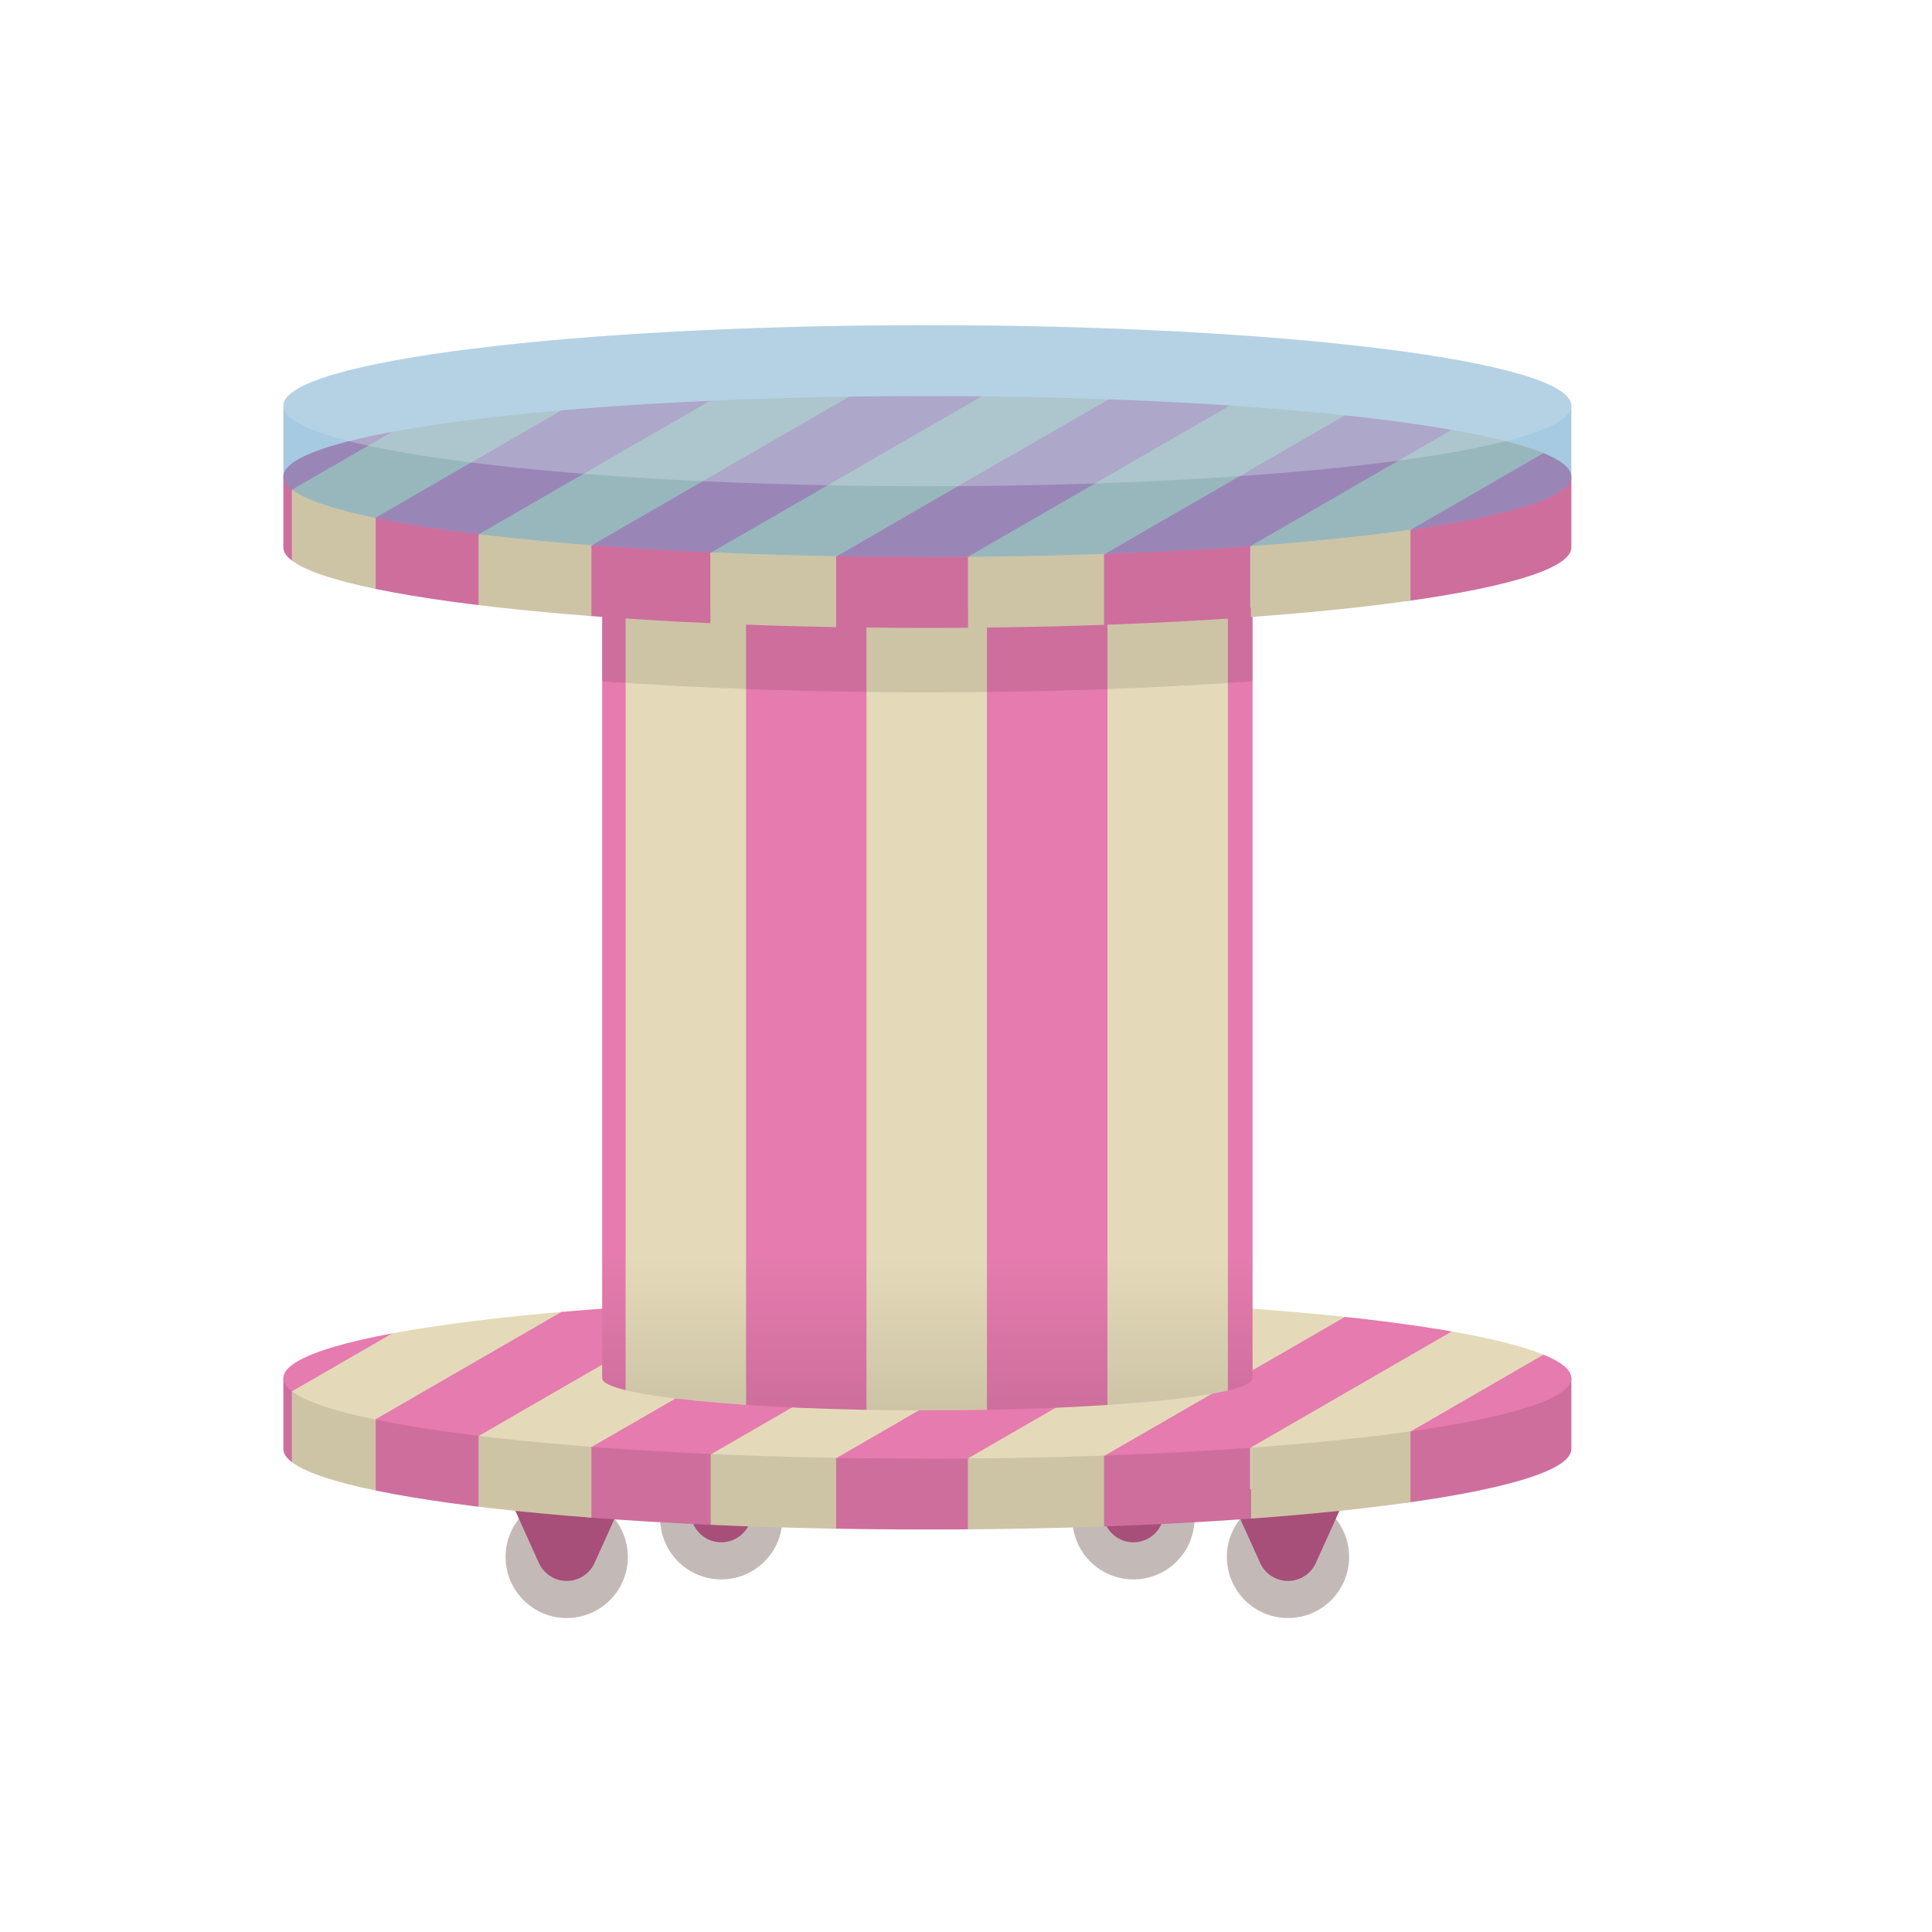
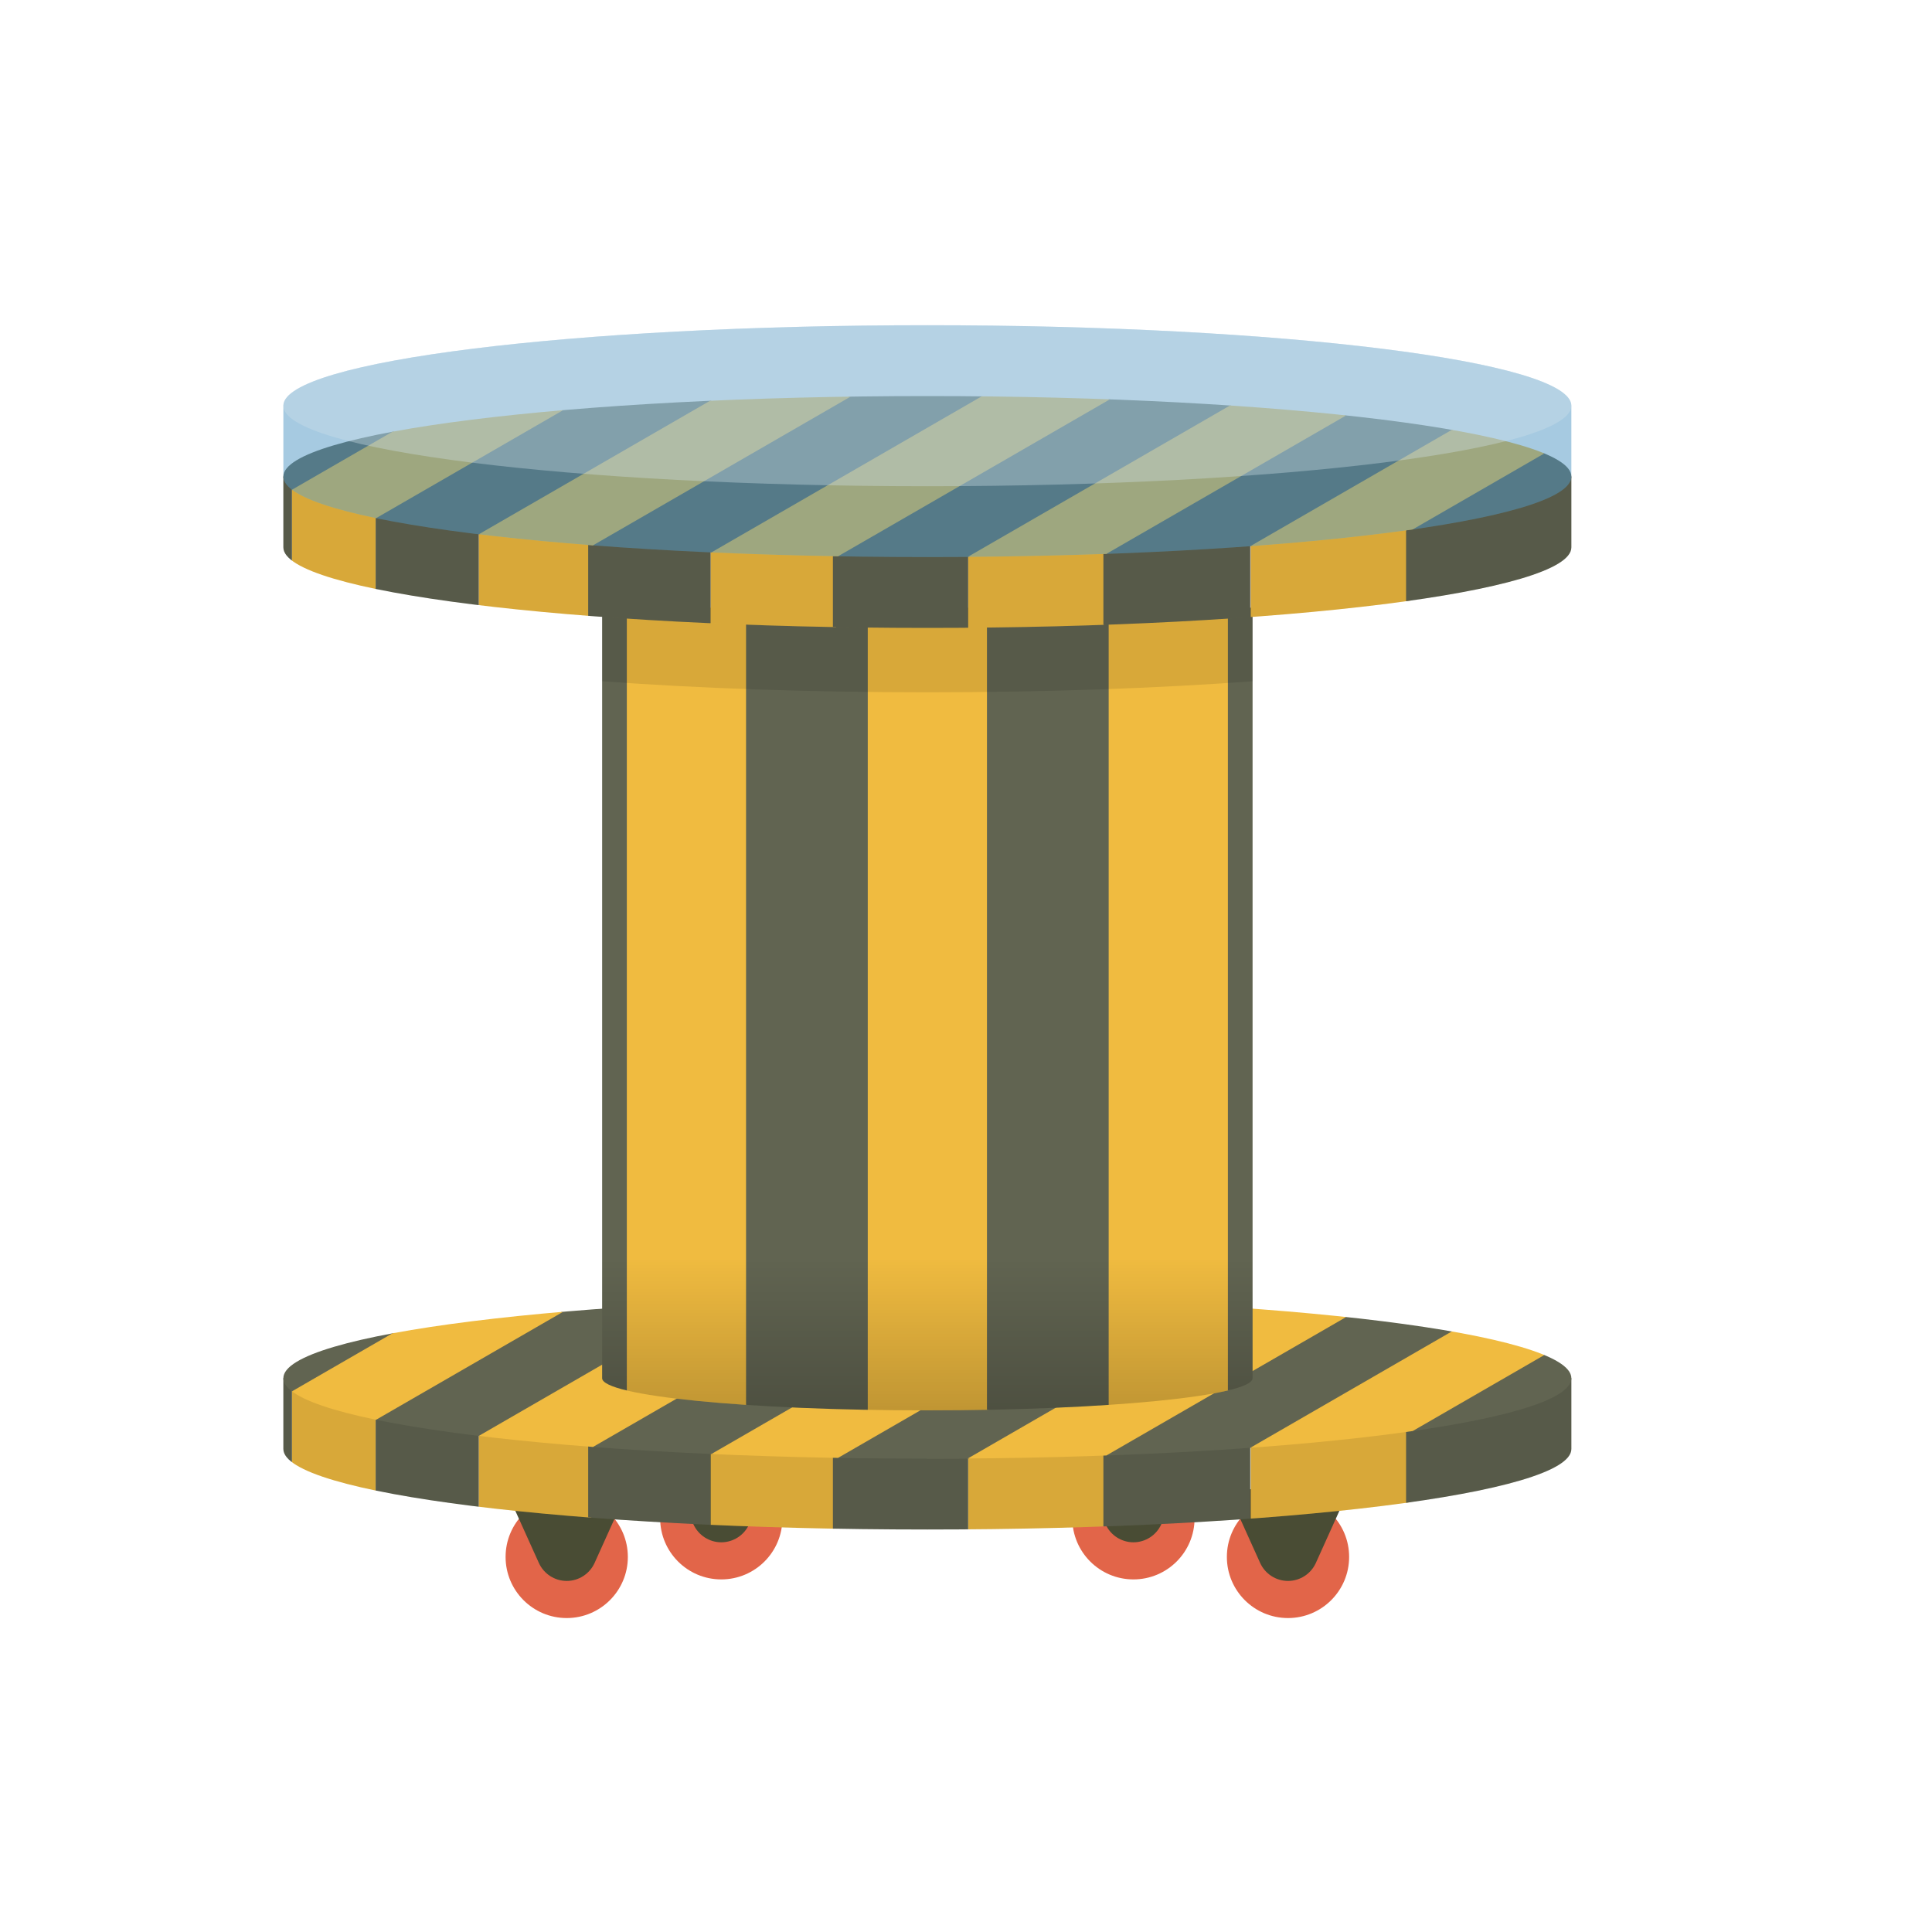
<svg xmlns="http://www.w3.org/2000/svg" width="100%" height="100%" viewBox="0 0 72 72" version="1.1" xml:space="preserve" style="fill-rule:evenodd;clip-rule:evenodd;stroke-linejoin:round;stroke-miterlimit:1.414;">
  <g>
-     <circle cx="21.12" cy="58.022" r="2.278" style="fill:#c3bab8;" />
-     <circle cx="48" cy="58.022" r="2.278" style="fill:#c3bab8;" />
-     <circle cx="26.88" cy="56.582" r="2.278" style="fill:#c3bab8;" />
-     <circle cx="42.24" cy="56.582" r="2.278" style="fill:#c3bab8;" />
-     <path d="M22.158,58.247c-0.185,0.407 -0.591,0.67 -1.038,0.67c-0.447,0 -0.853,-0.263 -1.038,-0.67c-0.601,-1.332 -1.24,-2.747 -1.24,-2.747l4.556,0c0,0 -0.639,1.415 -1.24,2.747Z" style="fill:#a74e79;" />
-     <path d="M49.038,58.247c-0.185,0.407 -0.591,0.67 -1.038,0.67c-0.447,0 -0.853,-0.263 -1.038,-0.67c-0.601,-1.332 -1.24,-2.747 -1.24,-2.747l4.556,0c0,0 -0.639,1.415 -1.24,2.747Z" style="fill:#a74e79;" />
-     <path d="M27.918,56.807c-0.185,0.407 -0.591,0.67 -1.038,0.67c-0.447,0 -0.853,-0.263 -1.038,-0.67c-0.601,-1.332 -1.24,-2.747 -1.24,-2.747l4.556,0c0,0 -0.639,1.415 -1.24,2.747Z" style="fill:#a74e79;" />
-     <path d="M43.278,56.807c-0.185,0.407 -0.591,0.67 -1.038,0.67c-0.447,0 -0.853,-0.263 -1.038,-0.67c-0.601,-1.332 -1.24,-2.747 -1.24,-2.747l4.556,0c0,0 -0.639,1.415 -1.24,2.747Z" style="fill:#a74e79;" />
+     <circle cx="21.12" cy="58.022" r="2.278" style="fill:#e26549;" />
+     <circle cx="48" cy="58.022" r="2.278" style="fill:#e26549;" />
+     <circle cx="26.88" cy="56.582" r="2.278" style="fill:#e26549;" />
+     <circle cx="42.24" cy="56.582" r="2.278" style="fill:#e26549;" />
+     <path d="M22.158,58.247c-0.185,0.407 -0.591,0.67 -1.038,0.67c-0.447,0 -0.853,-0.263 -1.038,-0.67c-0.601,-1.332 -1.24,-2.747 -1.24,-2.747l4.556,0c0,0 -0.639,1.415 -1.24,2.747Z" style="fill:#494c34;" />
+     <path d="M49.038,58.247c-0.185,0.407 -0.591,0.67 -1.038,0.67c-0.447,0 -0.853,-0.263 -1.038,-0.67c-0.601,-1.332 -1.24,-2.747 -1.24,-2.747l4.556,0c0,0 -0.639,1.415 -1.24,2.747Z" style="fill:#494c34;" />
+     <path d="M27.918,56.807c-0.185,0.407 -0.591,0.67 -1.038,0.67c-0.447,0 -0.853,-0.263 -1.038,-0.67c-0.601,-1.332 -1.24,-2.747 -1.24,-2.747l4.556,0c0,0 -0.639,1.415 -1.24,2.747Z" style="fill:#494c34;" />
+     <path d="M43.278,56.807c-0.185,0.407 -0.591,0.67 -1.038,0.67c-0.447,0 -0.853,-0.263 -1.038,-0.67c-0.601,-1.332 -1.24,-2.747 -1.24,-2.747l4.556,0c0,0 -0.639,1.415 -1.24,2.747Z" style="fill:#494c34;" />
  </g>
  <g>
    <g>
      <g>
        <clipPath id="_clip1">
          <path d="M58.56,54c0,1.656 -10.754,3 -24,3c-13.246,0 -24,-1.344 -24,-3l0,-2.64l48,0l0,2.64Z" />
        </clipPath>
        <g clip-path="url(#_clip1)">
          <g>
-             <rect x="10.88" y="50.12" width="3.12" height="7.567" style="fill:#e4dab9;" />
-             <rect x="21.92" y="50.12" width="4.56" height="7.807" style="fill:#e57bae;" />
-             <rect x="31.04" y="50.12" width="5.04" height="7.807" style="fill:#e57bae;" />
-             <rect x="41.12" y="50.12" width="5.473" height="7.807" style="fill:#e57bae;" />
-             <rect x="52.4" y="50.12" width="6.261" height="7.807" style="fill:#e57bae;" />
-             <rect x="17.84" y="50.12" width="4.2" height="7.567" style="fill:#e4dab9;" />
-             <rect x="46.611" y="50.12" width="5.955" height="7.567" style="fill:#e4dab9;" />
-             <rect x="36.08" y="50.12" width="5.064" height="7.567" style="fill:#e4dab9;" />
-             <rect x="26.48" y="50.12" width="4.68" height="7.567" style="fill:#e4dab9;" />
-             <rect x="7.76" y="50.12" width="3.12" height="7.807" style="fill:#e57bae;" />
-             <rect x="14" y="50.12" width="3.84" height="7.807" style="fill:#e57bae;" />
+             <rect x="10.88" y="50.12" width="3.12" height="7.567" style="fill:#f0bb40;" />
+             <rect x="17.84" y="50.12" width="4.2" height="7.567" style="fill:#f0bb40;" />
+             <rect x="46.611" y="50.12" width="5.955" height="7.567" style="fill:#f0bb40;" />
+             <rect x="36.08" y="50.12" width="5.064" height="7.567" style="fill:#f0bb40;" />
+             <rect x="26.48" y="50.12" width="4.68" height="7.567" style="fill:#f0bb40;" />
+             <rect x="21.92" y="50.12" width="4.56" height="7.807" style="fill:#616451;" />
+             <rect x="31.04" y="50.12" width="5.04" height="7.807" style="fill:#616451;" />
+             <rect x="41.12" y="50.12" width="5.473" height="7.807" style="fill:#616451;" />
+             <rect x="52.4" y="50.12" width="6.261" height="7.807" style="fill:#616451;" />
+             <rect x="7.76" y="50.12" width="3.12" height="7.807" style="fill:#616451;" />
+             <rect x="14" y="50.12" width="3.84" height="7.807" style="fill:#616451;" />
          </g>
        </g>
      </g>
      <path d="M58.56,54c0,1.656 -10.754,3 -24,3c-13.246,0 -24,-1.344 -24,-3l0,-2.64l48,0l0,2.64Z" style="fill-opacity:0.102;" />
      <g>
        <clipPath id="_clip2">
          <path d="M34.56,48.36c13.246,0 24,1.344 24,3c0,1.656 -10.754,3 -24,3c-13.246,0 -24,-1.344 -24,-3c0,-1.656 10.754,-3 24,-3Z" />
        </clipPath>
        <g clip-path="url(#_clip2)">
          <g>
            <g>
-               <path d="M31.598,39.919l-1.242,-2.152l-26.189,15.12l1.243,2.152l26.188,-15.12Z" style="fill:#e57bae;" />
-               <path d="M32.828,42.049l-1.242,-2.152l-26.189,15.12l1.243,2.152l26.188,-15.12Z" style="fill:#e4dab9;" />
-               <path d="M34.058,44.179l-1.243,-2.152l-26.188,15.12l1.242,2.152l26.189,-15.12Z" style="fill:#e57bae;" />
-               <path d="M35.288,46.309l-1.243,-2.152l-26.188,15.12l1.242,2.152l26.189,-15.12Z" style="fill:#e4dab9;" />
-               <path d="M36.518,48.439l-1.243,-2.152l-26.189,15.12l1.243,2.152l26.189,-15.12Z" style="fill:#e57bae;" />
-               <path d="M37.747,50.569l-1.242,-2.152l-26.189,15.12l1.243,2.152l26.188,-15.12Z" style="fill:#e4dab9;" />
-               <path d="M38.977,52.699l-1.242,-2.152l-26.189,15.12l1.243,2.152l26.188,-15.12Z" style="fill:#e57bae;" />
-               <path d="M61.118,39.919l-1.242,-2.152l-26.189,15.12l1.243,2.152l26.188,-15.12Z" style="fill:#e57bae;" />
-               <path d="M62.348,42.049l-1.242,-2.152l-26.189,15.12l1.243,2.152l26.188,-15.12Z" style="fill:#e4dab9;" />
-               <path d="M63.578,44.179l-1.243,-2.152l-26.188,15.12l1.242,2.152l26.189,-15.12Z" style="fill:#e57bae;" />
-               <path d="M64.808,46.309l-1.243,-2.152l-26.188,15.12l1.242,2.152l26.189,-15.12Z" style="fill:#e4dab9;" />
-               <path d="M66.038,48.439l-1.243,-2.152l-26.189,15.12l1.243,2.152l26.189,-15.12Z" style="fill:#e57bae;" />
-               <path d="M67.267,50.569l-1.242,-2.152l-26.189,15.12l1.243,2.152l26.188,-15.12Z" style="fill:#e4dab9;" />
-               <path d="M68.497,52.699l-1.242,-2.152l-26.189,15.12l1.243,2.152l26.188,-15.12Z" style="fill:#e57bae;" />
+               <path d="M31.598,39.919l-1.242,-2.152l-26.189,15.12l1.243,2.152l26.188,-15.12Z" style="fill:#616451;" />
+               <path d="M34.058,44.179l-1.243,-2.152l-26.188,15.12l1.242,2.152l26.189,-15.12Z" style="fill:#616451;" />
+               <path d="M36.518,48.439l-1.243,-2.152l-26.189,15.12l1.243,2.152l26.189,-15.12Z" style="fill:#616451;" />
+               <path d="M38.977,52.699l-1.242,-2.152l-26.189,15.12l1.243,2.152l26.188,-15.12Z" style="fill:#616451;" />
+               <path d="M61.118,39.919l-1.242,-2.152l-26.189,15.12l1.243,2.152l26.188,-15.12Z" style="fill:#616451;" />
+               <path d="M63.578,44.179l-1.243,-2.152l-26.188,15.12l1.242,2.152l26.189,-15.12Z" style="fill:#616451;" />
+               <path d="M66.038,48.439l-1.243,-2.152l-26.189,15.12l1.243,2.152l26.189,-15.12Z" style="fill:#616451;" />
+               <path d="M68.497,52.699l-1.242,-2.152l-26.189,15.12l1.243,2.152l26.188,-15.12Z" style="fill:#616451;" />
+               <path d="M32.828,42.049l-1.242,-2.152l-26.189,15.12l1.243,2.152l26.188,-15.12Z" style="fill:#f0bb40;" />
+               <path d="M35.288,46.309l-1.243,-2.152l-26.188,15.12l1.242,2.152l26.189,-15.12Z" style="fill:#f0bb40;" />
+               <path d="M37.747,50.569l-1.242,-2.152l-26.189,15.12l1.243,2.152l26.188,-15.12Z" style="fill:#f0bb40;" />
+               <path d="M62.348,42.049l-1.242,-2.152l-26.189,15.12l1.243,2.152l26.188,-15.12Z" style="fill:#f0bb40;" />
+               <path d="M64.808,46.309l-1.243,-2.152l-26.188,15.12l1.242,2.152l26.189,-15.12Z" style="fill:#f0bb40;" />
+               <path d="M67.267,50.569l-1.242,-2.152l-26.189,15.12l1.243,2.152l26.188,-15.12Z" style="fill:#f0bb40;" />
            </g>
          </g>
        </g>
      </g>
    </g>
    <g>
      <g>
        <clipPath id="_clip3">
          <path d="M46.68,51.36c0,0.662 -5.431,1.2 -12.12,1.2c-6.689,0 -12.12,-0.538 -12.12,-1.2l0,-31.2l24.24,0l0,31.2Z" />
        </clipPath>
        <g clip-path="url(#_clip3)">
          <g>
-             <rect x="18.824" y="22.647" width="4.536" height="30.24" style="fill:#e57bae;" />
-             <rect x="23.314" y="22.647" width="4.536" height="30.24" style="fill:#e4dab9;" />
-             <rect x="27.803" y="22.647" width="4.536" height="30.24" style="fill:#e57bae;" />
-             <rect x="32.292" y="22.647" width="4.536" height="30.24" style="fill:#e4dab9;" />
-             <rect x="36.781" y="22.647" width="4.536" height="30.24" style="fill:#e57bae;" />
-             <rect x="41.271" y="22.647" width="4.536" height="30.24" style="fill:#e4dab9;" />
-             <rect x="45.76" y="22.647" width="4.536" height="30.24" style="fill:#e57bae;" />
+             <rect x="23.314" y="22.647" width="4.536" height="30.24" style="fill:#f0bb40;" />
+             <rect x="32.292" y="22.647" width="4.536" height="30.24" style="fill:#f0bb40;" />
+             <rect x="41.271" y="22.647" width="4.536" height="30.24" style="fill:#f0bb40;" />
+             <rect x="18.824" y="22.647" width="4.536" height="30.24" style="fill:#616451;" />
+             <rect x="27.803" y="22.647" width="4.536" height="30.24" style="fill:#616451;" />
+             <rect x="36.781" y="22.647" width="4.536" height="30.24" style="fill:#616451;" />
+             <rect x="45.76" y="22.647" width="4.536" height="30.24" style="fill:#616451;" />
          </g>
        </g>
      </g>
      <path d="M46.68,51.36c0,0.662 -5.431,1.2 -12.12,1.2c-6.689,0 -12.12,-0.538 -12.12,-1.2l0,-4.8l24.24,0l0,4.8Z" style="fill:url(#_Linear4);" />
      <path d="M46.68,25.389c-3.558,0.261 -7.7,0.411 -12.12,0.411c-4.42,0 -8.562,-0.15 -12.12,-0.411l0,-5.229l24.24,0l0,5.229Z" style="fill-opacity:0.102;" />
    </g>
    <g>
      <g>
        <clipPath id="_clip5">
          <path d="M58.56,20.4c0,1.656 -10.754,3 -24,3c-13.246,0 -24,-1.344 -24,-3l0,-2.64l48,0l0,2.64Z" />
        </clipPath>
        <g clip-path="url(#_clip5)">
          <g>
-             <rect x="10.88" y="16.52" width="3.12" height="7.567" style="fill:#e4dab9;" />
-             <rect x="21.92" y="16.52" width="4.56" height="7.807" style="fill:#e57bae;" />
-             <rect x="31.04" y="16.52" width="5.04" height="7.807" style="fill:#e57bae;" />
-             <rect x="41.12" y="16.52" width="5.473" height="7.807" style="fill:#e57bae;" />
-             <rect x="52.4" y="16.52" width="6.261" height="7.807" style="fill:#e57bae;" />
-             <rect x="17.84" y="16.52" width="4.2" height="7.567" style="fill:#e4dab9;" />
-             <rect x="46.611" y="16.52" width="5.955" height="7.567" style="fill:#e4dab9;" />
-             <rect x="36.08" y="16.52" width="5.064" height="7.567" style="fill:#e4dab9;" />
-             <rect x="26.48" y="16.52" width="4.68" height="7.567" style="fill:#e4dab9;" />
-             <rect x="7.76" y="16.52" width="3.12" height="7.807" style="fill:#e57bae;" />
-             <rect x="14" y="16.52" width="3.84" height="7.807" style="fill:#e57bae;" />
+             <rect x="10.88" y="16.52" width="3.12" height="7.567" style="fill:#f0bb40;" />
+             <rect x="17.84" y="16.52" width="4.2" height="7.567" style="fill:#f0bb40;" />
+             <rect x="46.611" y="16.52" width="5.955" height="7.567" style="fill:#f0bb40;" />
+             <rect x="36.08" y="16.52" width="5.064" height="7.567" style="fill:#f0bb40;" />
+             <rect x="26.48" y="16.52" width="4.68" height="7.567" style="fill:#f0bb40;" />
+             <rect x="21.92" y="16.52" width="4.56" height="7.807" style="fill:#616451;" />
+             <rect x="31.04" y="16.52" width="5.04" height="7.807" style="fill:#616451;" />
+             <rect x="41.12" y="16.52" width="5.473" height="7.807" style="fill:#616451;" />
+             <rect x="52.4" y="16.52" width="6.261" height="7.807" style="fill:#616451;" />
+             <rect x="7.76" y="16.52" width="3.12" height="7.807" style="fill:#616451;" />
+             <rect x="14" y="16.52" width="3.84" height="7.807" style="fill:#616451;" />
          </g>
        </g>
      </g>
      <path d="M58.56,20.4c0,1.656 -10.754,3 -24,3c-13.246,0 -24,-1.344 -24,-3l0,-2.64l48,0l0,2.64Z" style="fill-opacity:0.102;" />
      <g>
        <clipPath id="_clip6">
          <path d="M34.56,14.76c13.246,0 24,1.344 24,3c0,1.656 -10.754,3 -24,3c-13.246,0 -24,-1.344 -24,-3c0,-1.656 10.754,-3 24,-3Z" />
        </clipPath>
        <g clip-path="url(#_clip6)">
          <g>
            <g>
-               <path d="M31.598,6.319l-1.242,-2.152l-26.189,15.12l1.243,2.152l26.188,-15.12Z" style="fill:#e57bae;" />
-               <path d="M32.828,8.449l-1.242,-2.152l-26.189,15.12l1.243,2.152l26.188,-15.12Z" style="fill:#e4dab9;" />
-               <path d="M34.058,10.579l-1.243,-2.152l-26.188,15.12l1.242,2.152l26.189,-15.12Z" style="fill:#e57bae;" />
-               <path d="M35.288,12.709l-1.243,-2.152l-26.188,15.12l1.242,2.152l26.189,-15.12Z" style="fill:#e4dab9;" />
-               <path d="M37.715,14.148l-1.243,-2.152l-27.386,15.811l1.243,2.152l27.386,-15.811Z" style="fill:#e57bae;" />
-               <path d="M43.016,13.927l-1.243,-2.152l-31.457,18.162l1.243,2.152l31.457,-18.162Z" style="fill:#e4dab9;" />
-               <path d="M38.977,19.099l-1.242,-2.152l-26.189,15.12l1.243,2.152l26.188,-15.12Z" style="fill:#e57bae;" />
-               <path d="M61.118,6.319l-1.242,-2.152l-26.189,15.12l1.243,2.152l26.188,-15.12Z" style="fill:#e57bae;" />
-               <path d="M62.348,8.449l-1.242,-2.152l-26.189,15.12l1.243,2.152l26.188,-15.12Z" style="fill:#e4dab9;" />
-               <path d="M63.578,10.579l-1.243,-2.152l-26.188,15.12l1.242,2.152l26.189,-15.12Z" style="fill:#e57bae;" />
-               <path d="M64.808,12.709l-1.243,-2.152l-26.188,15.12l1.242,2.152l26.189,-15.12Z" style="fill:#e4dab9;" />
-               <path d="M66.038,14.839l-1.243,-2.152l-26.189,15.12l1.243,2.152l26.189,-15.12Z" style="fill:#e57bae;" />
-               <path d="M67.267,16.969l-1.242,-2.152l-26.189,15.12l1.243,2.152l26.188,-15.12Z" style="fill:#e4dab9;" />
-               <path d="M68.497,19.099l-1.242,-2.152l-26.189,15.12l1.243,2.152l26.188,-15.12Z" style="fill:#e57bae;" />
+               <path d="M31.598,6.319l-1.242,-2.152l-26.189,15.12l1.243,2.152l26.188,-15.12Z" style="fill:#616451;" />
+               <path d="M34.058,10.579l-1.243,-2.152l-26.188,15.12l1.242,2.152l26.189,-15.12Z" style="fill:#616451;" />
+               <path d="M37.715,14.148l-1.243,-2.152l-27.386,15.811l1.243,2.152l27.386,-15.811Z" style="fill:#616451;" />
+               <path d="M38.977,19.099l-1.242,-2.152l-26.189,15.12l1.243,2.152l26.188,-15.12Z" style="fill:#616451;" />
+               <path d="M61.118,6.319l-1.242,-2.152l-26.189,15.12l1.243,2.152l26.188,-15.12Z" style="fill:#616451;" />
+               <path d="M63.578,10.579l-1.243,-2.152l-26.188,15.12l1.242,2.152l26.189,-15.12Z" style="fill:#616451;" />
+               <path d="M66.038,14.839l-1.243,-2.152l-26.189,15.12l1.243,2.152l26.189,-15.12Z" style="fill:#616451;" />
+               <path d="M68.497,19.099l-1.242,-2.152l-26.189,15.12l1.243,2.152l26.188,-15.12Z" style="fill:#616451;" />
+               <path d="M32.828,8.449l-1.242,-2.152l-26.189,15.12l1.243,2.152l26.188,-15.12Z" style="fill:#f0bb40;" />
+               <path d="M35.288,12.709l-1.243,-2.152l-26.188,15.12l1.242,2.152l26.189,-15.12Z" style="fill:#f0bb40;" />
+               <path d="M43.016,13.927l-1.243,-2.152l-31.457,18.162l1.243,2.152l31.457,-18.162Z" style="fill:#f0bb40;" />
+               <path d="M62.348,8.449l-1.242,-2.152l-26.189,15.12l1.243,2.152l26.188,-15.12Z" style="fill:#f0bb40;" />
+               <path d="M64.808,12.709l-1.243,-2.152l-26.188,15.12l1.242,2.152l26.189,-15.12Z" style="fill:#f0bb40;" />
+               <path d="M67.267,16.969l-1.242,-2.152l-26.189,15.12l1.243,2.152l26.188,-15.12Z" style="fill:#f0bb40;" />
            </g>
          </g>
        </g>
      </g>
    </g>
  </g>
  <g>
    <path d="M10.56,15.11c0.042,-1.651 10.78,-2.99 24,-2.99c13.246,0 24,1.344 24,3l0,2.64c0,1.656 -10.754,3 -24,3c-13.246,0 -24,-1.344 -24,-3l0,-2.64l0,-0.01Z" style="fill:#4893c1;fill-opacity:0.486;" />
    <ellipse cx="34.56" cy="15.12" rx="24" ry="3" style="fill:#d1e2e8;fill-opacity:0.365;" />
  </g>
  <defs>
    <linearGradient id="_Linear4" x1="0" y1="0" x2="1" y2="0" gradientUnits="userSpaceOnUse" gradientTransform="matrix(3.47813e-16,-5.68022,5.68022,3.47813e-16,33.8232,52.5577)">
-       <stop offset="0" style="stop-color:#000;stop-opacity:0.102" />
+       <stop offset="0" style="stop-color:#000;stop-opacity:0.2" />
      <stop offset="1" style="stop-color:#000;stop-opacity:0" />
    </linearGradient>
  </defs>
</svg>
